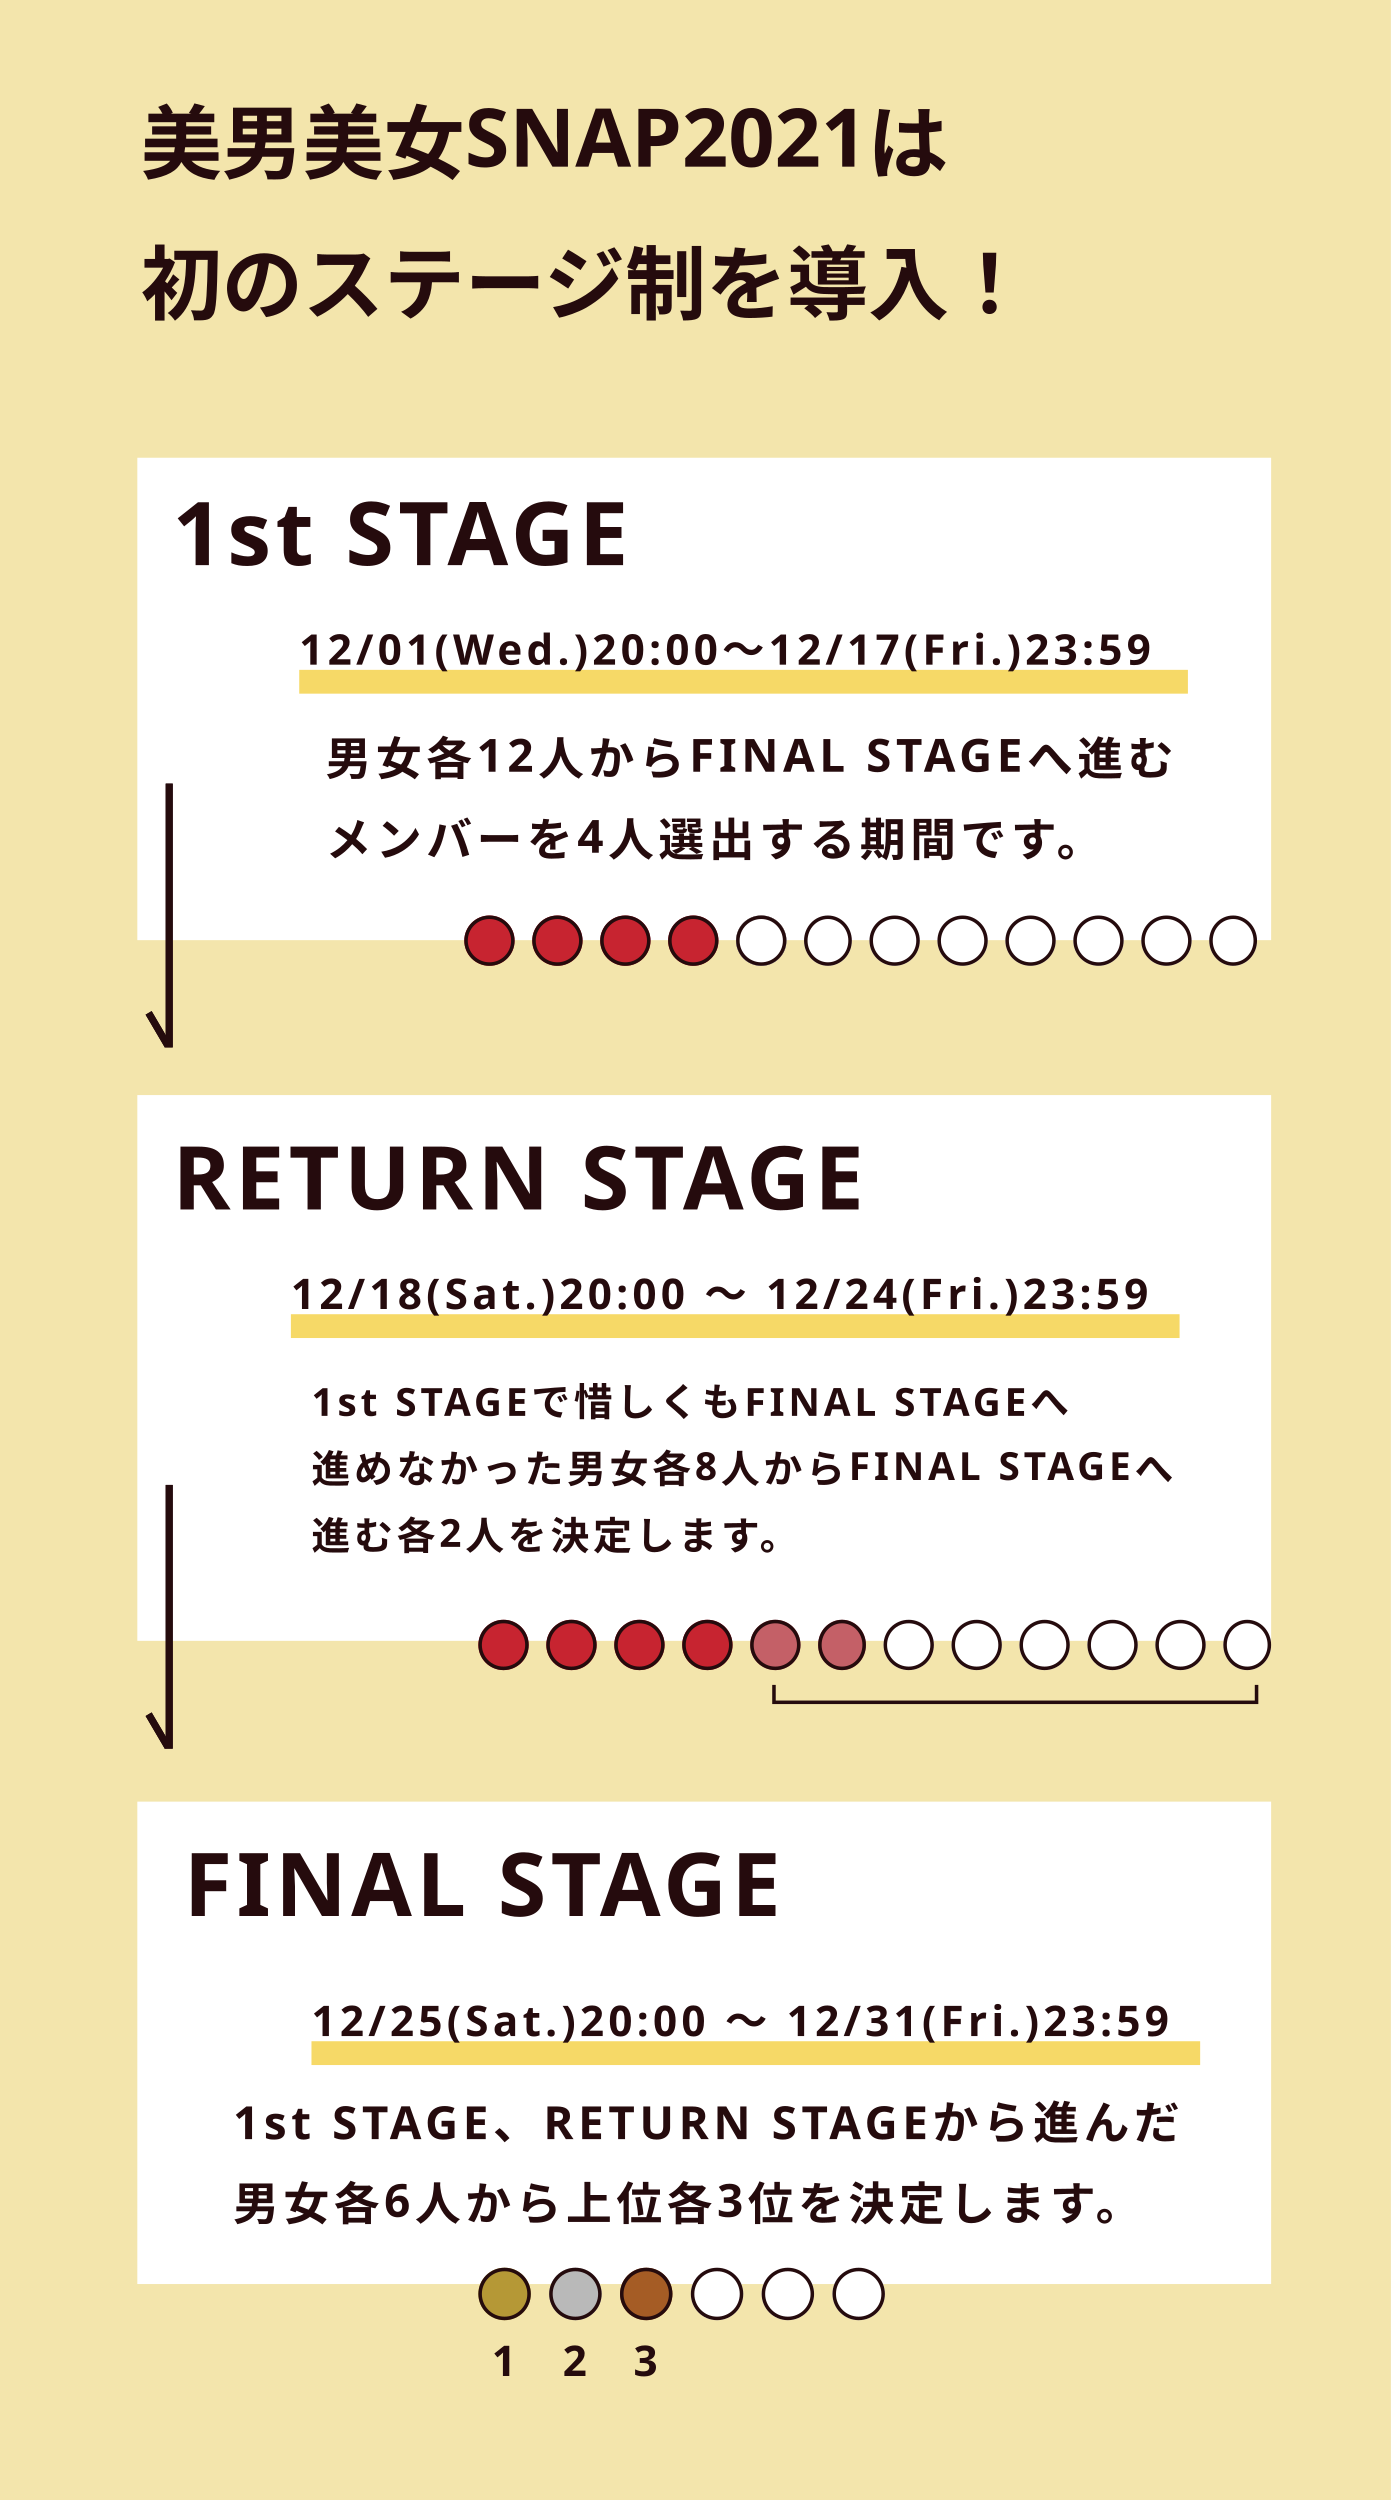
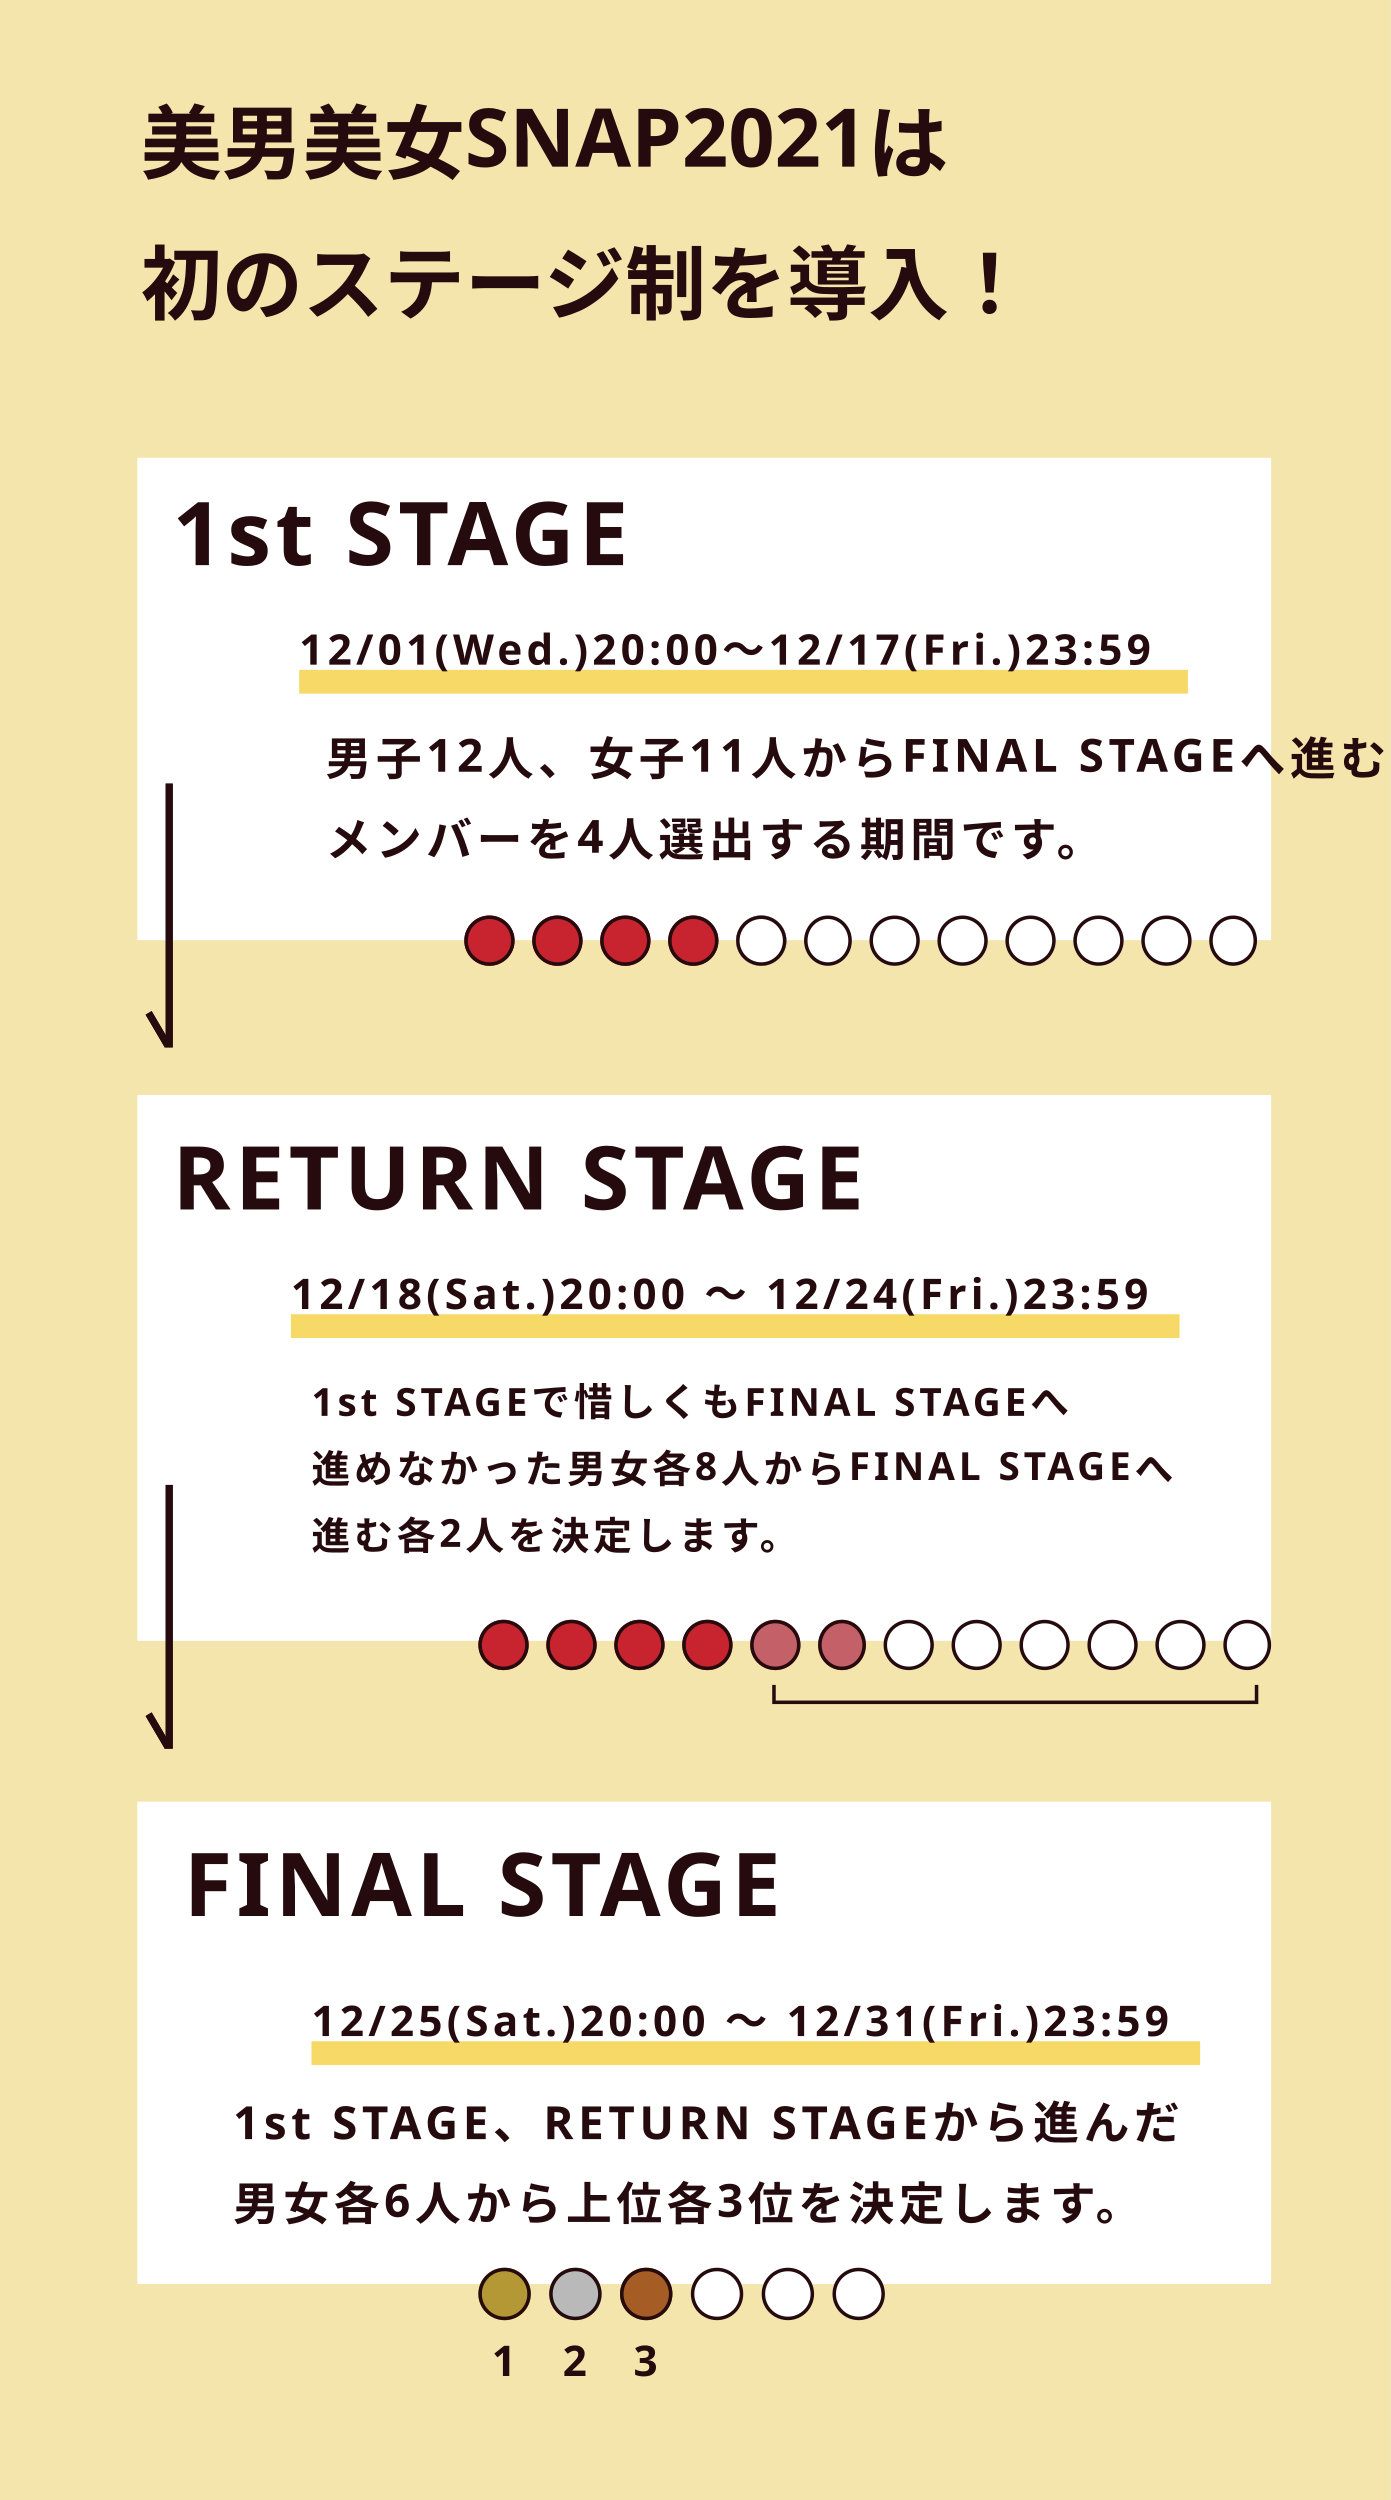
<svg xmlns="http://www.w3.org/2000/svg" width="395" height="710" viewBox="0 0 395 710">
  <g id="グループ_131" data-name="グループ 131" transform="translate(14.697 -1764)">
    <g id="グループ_130" data-name="グループ 130">
      <g id="グループ_129" data-name="グループ 129">
        <g id="グループ_128" data-name="グループ 128">
          <g id="グループ_127" data-name="グループ 127">
            <g id="ステージ制説明">
              <rect id="長方形_132" data-name="長方形 132" width="395" height="710" transform="translate(-14.697 1764)" fill="#f6d967" opacity="0.503" />
              <text id="美男美女SNAP2021は_初のステージ制を導入_" data-name="美男美女SNAP2021は 初のステージ制を導入！" transform="translate(25.303 1792.987)" fill="#250b0d" font-size="23" font-family="YuGo-Bold, YuGothic" font-weight="700">
                <tspan x="0" y="20">美男美女SNAP2021は</tspan>
                <tspan x="0" y="60">初のステージ制を導入！</tspan>
              </text>
              <rect id="長方形_150" data-name="長方形 150" width="322" height="137" transform="translate(24.303 1894)" fill="#fff" />
              <text id="_1st_STAGE" data-name="1st STAGE" transform="translate(34.303 1902.491)" fill="#250b0d" font-size="25" font-family="YuGo-Bold, YuGothic" font-weight="700" letter-spacing="0.05em">
                <tspan x="0" y="22">1st STAGE</tspan>
              </text>
-               <text id="男女各12人からFINAL_STAGEへ進む_メンバーを4人選出する期間です_" data-name="男女各12人からFINAL STAGEへ進む メンバーを4人選出する期間です。 " transform="translate(77.762 1973.108)" fill="#250b0d" font-size="13" font-family="YuGo-Bold, YuGothic" font-weight="700" letter-spacing="0.1em">
-                 <tspan x="0" y="11">男女各12人からFINAL STAGEへ進む</tspan>
+               <text id="男子12人、女子11人からFINAL_STAGEへ進む_メンバーを4人選出する期間です_" data-name="男子12人、女子11人からFINAL STAGEへ進む メンバーを4人選出する期間です。 " transform="translate(77.762 1973.108)" fill="#250b0d" font-size="13" font-family="YuGo-Bold, YuGothic" font-weight="700" letter-spacing="0.1em">
+                 <tspan x="0" y="11">男子12人、女子11人からFINAL STAGEへ進む</tspan>
                <tspan x="0" y="34">メンバーを4人選出する期間です。</tspan>
              </text>
              <g id="グループ_92" data-name="グループ 92" transform="translate(-2.697 -9)">
                <g id="楕円形_46" data-name="楕円形 46" transform="translate(158.45 2033)" fill="#c72430" stroke="#250b0d" stroke-width="1">
                  <circle cx="7.148" cy="7.148" r="7.148" stroke="none" />
                  <circle cx="7.148" cy="7.148" r="6.648" fill="none" />
                </g>
                <g id="楕円形_47" data-name="楕円形 47" transform="translate(331.42 2033)" fill="#fff" stroke="#250b0d" stroke-width="1">
                  <ellipse cx="6.79" cy="7.148" rx="6.79" ry="7.148" stroke="none" />
                  <ellipse cx="6.79" cy="7.148" rx="6.29" ry="6.648" fill="none" />
                </g>
                <g id="楕円形_48" data-name="楕円形 48" transform="translate(312.121 2033)" fill="#fff" stroke="#250b0d" stroke-width="1">
                  <circle cx="7.148" cy="7.148" r="7.148" stroke="none" />
                  <circle cx="7.148" cy="7.148" r="6.648" fill="none" />
                </g>
                <g id="楕円形_49" data-name="楕円形 49" transform="translate(292.823 2033)" fill="#fff" stroke="#250b0d" stroke-width="1">
                  <circle cx="7.148" cy="7.148" r="7.148" stroke="none" />
                  <circle cx="7.148" cy="7.148" r="6.648" fill="none" />
                </g>
                <g id="楕円形_50" data-name="楕円形 50" transform="translate(254.227 2033)" fill="#fff" stroke="#250b0d" stroke-width="1">
                  <circle cx="7.148" cy="7.148" r="7.148" stroke="none" />
                  <circle cx="7.148" cy="7.148" r="6.648" fill="none" />
                </g>
                <g id="楕円形_51" data-name="楕円形 51" transform="translate(234.928 2033)" fill="#fff" stroke="#250b0d" stroke-width="1">
                  <circle cx="7.148" cy="7.148" r="7.148" stroke="none" />
                  <circle cx="7.148" cy="7.148" r="6.648" fill="none" />
                </g>
                <g id="楕円形_52" data-name="楕円形 52" transform="translate(216.345 2033)" fill="#fff" stroke="#250b0d" stroke-width="1">
                  <ellipse cx="6.79" cy="7.148" rx="6.79" ry="7.148" stroke="none" />
                  <ellipse cx="6.79" cy="7.148" rx="6.29" ry="6.648" fill="none" />
                </g>
                <g id="楕円形_53" data-name="楕円形 53" transform="translate(177.748 2033)" fill="#c72430" stroke="#250b0d" stroke-width="1">
                  <circle cx="7.148" cy="7.148" r="7.148" stroke="none" />
                  <circle cx="7.148" cy="7.148" r="6.648" fill="none" />
                </g>
                <g id="楕円形_54" data-name="楕円形 54" transform="translate(273.525 2033)" fill="#fff" stroke="#250b0d" stroke-width="1">
                  <circle cx="7.148" cy="7.148" r="7.148" stroke="none" />
                  <circle cx="7.148" cy="7.148" r="6.648" fill="none" />
                </g>
                <g id="楕円形_55" data-name="楕円形 55" transform="translate(139.152 2033)" fill="#c72430" stroke="#250b0d" stroke-width="1">
                  <circle cx="7.148" cy="7.148" r="7.148" stroke="none" />
                  <circle cx="7.148" cy="7.148" r="6.648" fill="none" />
                </g>
                <g id="楕円形_56" data-name="楕円形 56" transform="translate(119.853 2033)" fill="#c72430" stroke="#250b0d" stroke-width="1">
                  <circle cx="7.148" cy="7.148" r="7.148" stroke="none" />
                  <circle cx="7.148" cy="7.148" r="6.648" fill="none" />
                </g>
                <g id="楕円形_57" data-name="楕円形 57" transform="translate(197.046 2033)" fill="#fff" stroke="#250b0d" stroke-width="1">
                  <circle cx="7.148" cy="7.148" r="7.148" stroke="none" />
                  <circle cx="7.148" cy="7.148" r="6.648" fill="none" />
                </g>
              </g>
              <g id="グループ_90" data-name="グループ 90" transform="translate(33.362 1986.552) rotate(90)">
                <g id="グループ_45" data-name="グループ 45" transform="translate(0 0)">
                  <path id="パス_38" data-name="パス 38" d="M0,0H74.9" transform="translate(0 0)" fill="none" stroke="#250b0d" stroke-width="2" />
                  <path id="パス_37" data-name="パス 37" d="M0,5.495,9.366,0" transform="translate(65.107 0.358)" fill="none" stroke="#250b0d" stroke-width="2" />
                </g>
                <path id="パス_38-2" data-name="パス 38" d="M0,0H74.9" transform="translate(0 0)" fill="none" stroke="#250b0d" stroke-width="2" />
                <path id="パス_37-2" data-name="パス 37" d="M0,5.495,9.366,0" transform="translate(65.107 0.358)" fill="none" stroke="#250b0d" stroke-width="2" />
              </g>
              <rect id="長方形_151" data-name="長方形 151" width="322" height="155" transform="translate(24.303 2075)" fill="#fff" />
              <text id="RETURN_STAGE" data-name="RETURN STAGE" transform="translate(34.303 2085.482)" fill="#250b0d" font-size="25" font-family="YuGo-Bold, YuGothic" font-weight="700" letter-spacing="0.05em">
                <tspan x="0" y="22">RETURN STAGE</tspan>
              </text>
              <text id="_1st_STAGEで惜しくもFINAL_STAGEへ_進めなかった男女各8人からFINAL_STAGEへ_進む各2人を決定します_" data-name="1st STAGEで惜しくもFINAL STAGEへ 進めなかった男女各8人からFINAL STAGEへ 進む各2人を決定します。 " transform="translate(73.762 2156.108)" fill="#250b0d" font-size="11" font-family="YuGo-Bold, YuGothic" font-weight="700" letter-spacing="0.1em">
                <tspan x="0" y="10">1st STAGEで惜しくもFINAL STAGEへ</tspan>
                <tspan x="0" y="29">進めなかった男女各8人からFINAL STAGEへ</tspan>
                <tspan x="0" y="48">進む各2人を決定します。</tspan>
              </text>
              <g id="グループ_91" data-name="グループ 91" transform="translate(33.362 2185.73) rotate(90)">
                <g id="グループ_45-2" data-name="グループ 45" transform="translate(0 0)">
                  <path id="パス_38-3" data-name="パス 38" d="M0,0H74.9" transform="translate(0 0)" fill="none" stroke="#250b0d" stroke-width="2" />
                  <path id="パス_37-3" data-name="パス 37" d="M0,5.495,9.366,0" transform="translate(65.107 0.358)" fill="none" stroke="#250b0d" stroke-width="2" />
                </g>
                <path id="パス_38-4" data-name="パス 38" d="M0,0H74.9" transform="translate(0 0)" fill="none" stroke="#250b0d" stroke-width="2" />
                <path id="パス_37-4" data-name="パス 37" d="M0,5.495,9.366,0" transform="translate(65.107 0.358)" fill="none" stroke="#250b0d" stroke-width="2" />
              </g>
              <rect id="長方形_152" data-name="長方形 152" width="322" height="137" transform="translate(24.303 2275.664)" fill="#fff" />
              <text id="FINAL_STAGE" data-name="FINAL STAGE" transform="translate(37.509 2286.146)" fill="#250b0d" font-size="25" font-family="YuGo-Bold, YuGothic" font-weight="700" letter-spacing="0.05em">
                <tspan x="0" y="22">FINAL STAGE</tspan>
              </text>
              <text id="_1st_STAGE_RETURN_STAGEから進んだ_男女各6人から上位各3位を決定します_" data-name="1st STAGE、RETURN STAGEから進んだ 男女各6人から上位各3位を決定します。 " transform="translate(51.509 2360.518)" fill="#250b0d" font-size="13" font-family="YuGo-Bold, YuGothic" font-weight="700" letter-spacing="0.1em">
                <tspan x="0" y="11">1st STAGE、RETURN STAGEから進んだ</tspan>
                <tspan x="0" y="34">男女各6人から上位各3位を決定します。</tspan>
              </text>
              <g id="グループ_94" data-name="グループ 94" transform="translate(-124.722 -8.468)">
                <g id="楕円形_63" data-name="楕円形 63" transform="translate(286.104 2416.504)" fill="#a55c25" stroke="#250b0d" stroke-width="1">
                  <ellipse cx="7.449" cy="7.449" rx="7.449" ry="7.449" stroke="none" />
                  <ellipse cx="7.449" cy="7.449" rx="6.949" ry="6.949" fill="none" />
                </g>
                <g id="楕円形_64" data-name="楕円形 64" transform="translate(306.217 2416.504)" fill="#fff" stroke="#250b0d" stroke-width="1">
                  <ellipse cx="7.449" cy="7.449" rx="7.449" ry="7.449" stroke="none" />
                  <ellipse cx="7.449" cy="7.449" rx="6.949" ry="6.949" fill="none" />
                </g>
                <g id="楕円形_65" data-name="楕円形 65" transform="translate(265.991 2416.504)" fill="#b9b9b9" stroke="#250b0d" stroke-width="1">
                  <ellipse cx="7.449" cy="7.449" rx="7.449" ry="7.449" stroke="none" />
                  <ellipse cx="7.449" cy="7.449" rx="6.949" ry="6.949" fill="none" />
                </g>
                <g id="楕円形_66" data-name="楕円形 66" transform="translate(245.878 2416.504)" fill="#b59836" stroke="#250b0d" stroke-width="1">
                  <ellipse cx="7.449" cy="7.449" rx="7.449" ry="7.449" stroke="none" />
                  <ellipse cx="7.449" cy="7.449" rx="6.949" ry="6.949" fill="none" />
                </g>
                <g id="楕円形_67" data-name="楕円形 67" transform="translate(326.33 2416.504)" fill="#fff" stroke="#250b0d" stroke-width="1">
                  <ellipse cx="7.449" cy="7.449" rx="7.449" ry="7.449" stroke="none" />
                  <ellipse cx="7.449" cy="7.449" rx="6.949" ry="6.949" fill="none" />
                </g>
                <text id="_1" data-name="1" transform="translate(249.712 2436.245)" fill="#250b0d" font-size="12" font-family="YuGo-Bold, YuGothic" font-weight="700">
                  <tspan x="0" y="11">1</tspan>
                </text>
                <text id="_2" data-name="2" transform="translate(269.825 2436.245)" fill="#250b0d" font-size="12" font-family="YuGo-Bold, YuGothic" font-weight="700">
                  <tspan x="0" y="11">2</tspan>
                </text>
                <text id="_3" data-name="3" transform="translate(289.938 2436.245)" fill="#250b0d" font-size="12" font-family="YuGo-Bold, YuGothic" font-weight="700">
                  <tspan x="0" y="11">3</tspan>
                </text>
                <g id="楕円形_83" data-name="楕円形 83" transform="translate(346.443 2416.504)" fill="#fff" stroke="#250b0d" stroke-width="1">
                  <ellipse cx="7.449" cy="7.449" rx="7.449" ry="7.449" stroke="none" />
                  <ellipse cx="7.449" cy="7.449" rx="6.949" ry="6.949" fill="none" />
                </g>
              </g>
              <g id="グループ_93" data-name="グループ 93" transform="translate(-2.697 -9)">
                <g id="楕円形_68" data-name="楕円形 68" transform="translate(162.45 2233.018)" fill="#c72430" stroke="#250b0d" stroke-width="1">
                  <circle cx="7.148" cy="7.148" r="7.148" stroke="none" />
                  <circle cx="7.148" cy="7.148" r="6.648" fill="none" />
                </g>
                <g id="楕円形_69" data-name="楕円形 69" transform="translate(335.42 2233.018)" fill="#fff" stroke="#250b0d" stroke-width="1">
                  <ellipse cx="6.79" cy="7.148" rx="6.79" ry="7.148" stroke="none" />
                  <ellipse cx="6.79" cy="7.148" rx="6.29" ry="6.648" fill="none" />
                </g>
                <g id="楕円形_70" data-name="楕円形 70" transform="translate(316.121 2233.018)" fill="#fff" stroke="#250b0d" stroke-width="1">
                  <circle cx="7.148" cy="7.148" r="7.148" stroke="none" />
                  <circle cx="7.148" cy="7.148" r="6.648" fill="none" />
                </g>
                <g id="楕円形_71" data-name="楕円形 71" transform="translate(296.823 2233.018)" fill="#fff" stroke="#250b0d" stroke-width="1">
                  <circle cx="7.148" cy="7.148" r="7.148" stroke="none" />
                  <circle cx="7.148" cy="7.148" r="6.648" fill="none" />
                </g>
                <g id="楕円形_72" data-name="楕円形 72" transform="translate(258.227 2233.018)" fill="#fff" stroke="#250b0d" stroke-width="1">
                  <circle cx="7.148" cy="7.148" r="7.148" stroke="none" />
                  <circle cx="7.148" cy="7.148" r="6.648" fill="none" />
                </g>
                <g id="楕円形_73" data-name="楕円形 73" transform="translate(238.928 2233.018)" fill="#fff" stroke="#250b0d" stroke-width="1">
                  <circle cx="7.148" cy="7.148" r="7.148" stroke="none" />
                  <circle cx="7.148" cy="7.148" r="6.648" fill="none" />
                </g>
                <g id="楕円形_74" data-name="楕円形 74" transform="translate(220.345 2233.018)" fill="#c46067" stroke="#250b0d" stroke-width="1">
                  <ellipse cx="6.79" cy="7.148" rx="6.79" ry="7.148" stroke="none" />
                  <ellipse cx="6.79" cy="7.148" rx="6.29" ry="6.648" fill="none" />
                </g>
                <g id="楕円形_75" data-name="楕円形 75" transform="translate(181.748 2233.018)" fill="#c72430" stroke="#250b0d" stroke-width="1">
                  <circle cx="7.148" cy="7.148" r="7.148" stroke="none" />
                  <circle cx="7.148" cy="7.148" r="6.648" fill="none" />
                </g>
                <g id="楕円形_76" data-name="楕円形 76" transform="translate(277.525 2233.018)" fill="#fff" stroke="#250b0d" stroke-width="1">
                  <circle cx="7.148" cy="7.148" r="7.148" stroke="none" />
                  <circle cx="7.148" cy="7.148" r="6.648" fill="none" />
                </g>
                <g id="楕円形_77" data-name="楕円形 77" transform="translate(143.152 2233.018)" fill="#c72430" stroke="#250b0d" stroke-width="1">
                  <circle cx="7.148" cy="7.148" r="7.148" stroke="none" />
                  <circle cx="7.148" cy="7.148" r="6.648" fill="none" />
                </g>
                <g id="楕円形_78" data-name="楕円形 78" transform="translate(123.853 2233.018)" fill="#c72430" stroke="#250b0d" stroke-width="1">
                  <circle cx="7.148" cy="7.148" r="7.148" stroke="none" />
                  <circle cx="7.148" cy="7.148" r="6.648" fill="none" />
                </g>
                <g id="楕円形_79" data-name="楕円形 79" transform="translate(201.046 2233.018)" fill="#c46067" stroke="#250b0d" stroke-width="1">
                  <circle cx="7.148" cy="7.148" r="7.148" stroke="none" />
                  <circle cx="7.148" cy="7.148" r="6.648" fill="none" />
                </g>
              </g>
              <rect id="長方形_155" data-name="長方形 155" width="252.385" height="6.764" transform="translate(67.918 2137.236)" fill="#f6d967" />
              <text id="_12_18_Sat._20:00_12_24_Fri._23:59" data-name="12/18(Sat.)20:00 ～ 12/24(Fri.)23:59" transform="translate(67.918 2124.763)" fill="#250b0d" font-size="12" font-family="YuGo-Bold, YuGothic" font-weight="700" letter-spacing="0.1em">
                <tspan x="0" y="11">12/18(Sat.)20:00 ～ 12/24(Fri.)23:59</tspan>
              </text>
              <g id="楕円形_80" data-name="楕円形 80" transform="translate(194.349 2024)" fill="#fff" stroke="#250b0d" stroke-width="1">
                <circle cx="7.148" cy="7.148" r="7.148" stroke="none" />
                <circle cx="7.148" cy="7.148" r="6.648" fill="none" />
              </g>
              <path id="パス_39" data-name="パス 39" d="M1224.111,1038.509v4.945h137.054v-4.945" transform="translate(-1019 1204)" fill="none" stroke="#250b0d" stroke-width="1" />
              <rect id="長方形_181" data-name="長方形 181" width="252.385" height="6.764" transform="translate(70.285 1954.236)" fill="#f6d967" />
              <text id="_12_01_Wed._20:00_12_17_Fri._23:59" data-name="12/01(Wed.)20:00〜12/17(Fri.)23:59" transform="translate(70.285 1941.763)" fill="#250b0d" font-size="12" font-family="YuGo-Bold, YuGothic" font-weight="700" letter-spacing="0.1em">
                <tspan x="0" y="11">12/01(Wed.)20:00〜12/17(Fri.)23:59</tspan>
              </text>
              <rect id="長方形_182" data-name="長方形 182" width="252.385" height="6.764" transform="translate(73.762 2343.709)" fill="#f6d967" />
              <text id="_12_25_Sat._20:00_12_31_Fri._23:59" data-name="12/25(Sat.)20:00 ～ 12/31(Fri.)23:59" transform="translate(73.762 2331.236)" fill="#250b0d" font-size="12" font-family="YuGo-Bold, YuGothic" font-weight="700" letter-spacing="0.1em">
                <tspan x="0" y="11">12/25(Sat.)20:00 ～ 12/31(Fri.)23:59</tspan>
              </text>
            </g>
          </g>
        </g>
      </g>
    </g>
  </g>
</svg>
